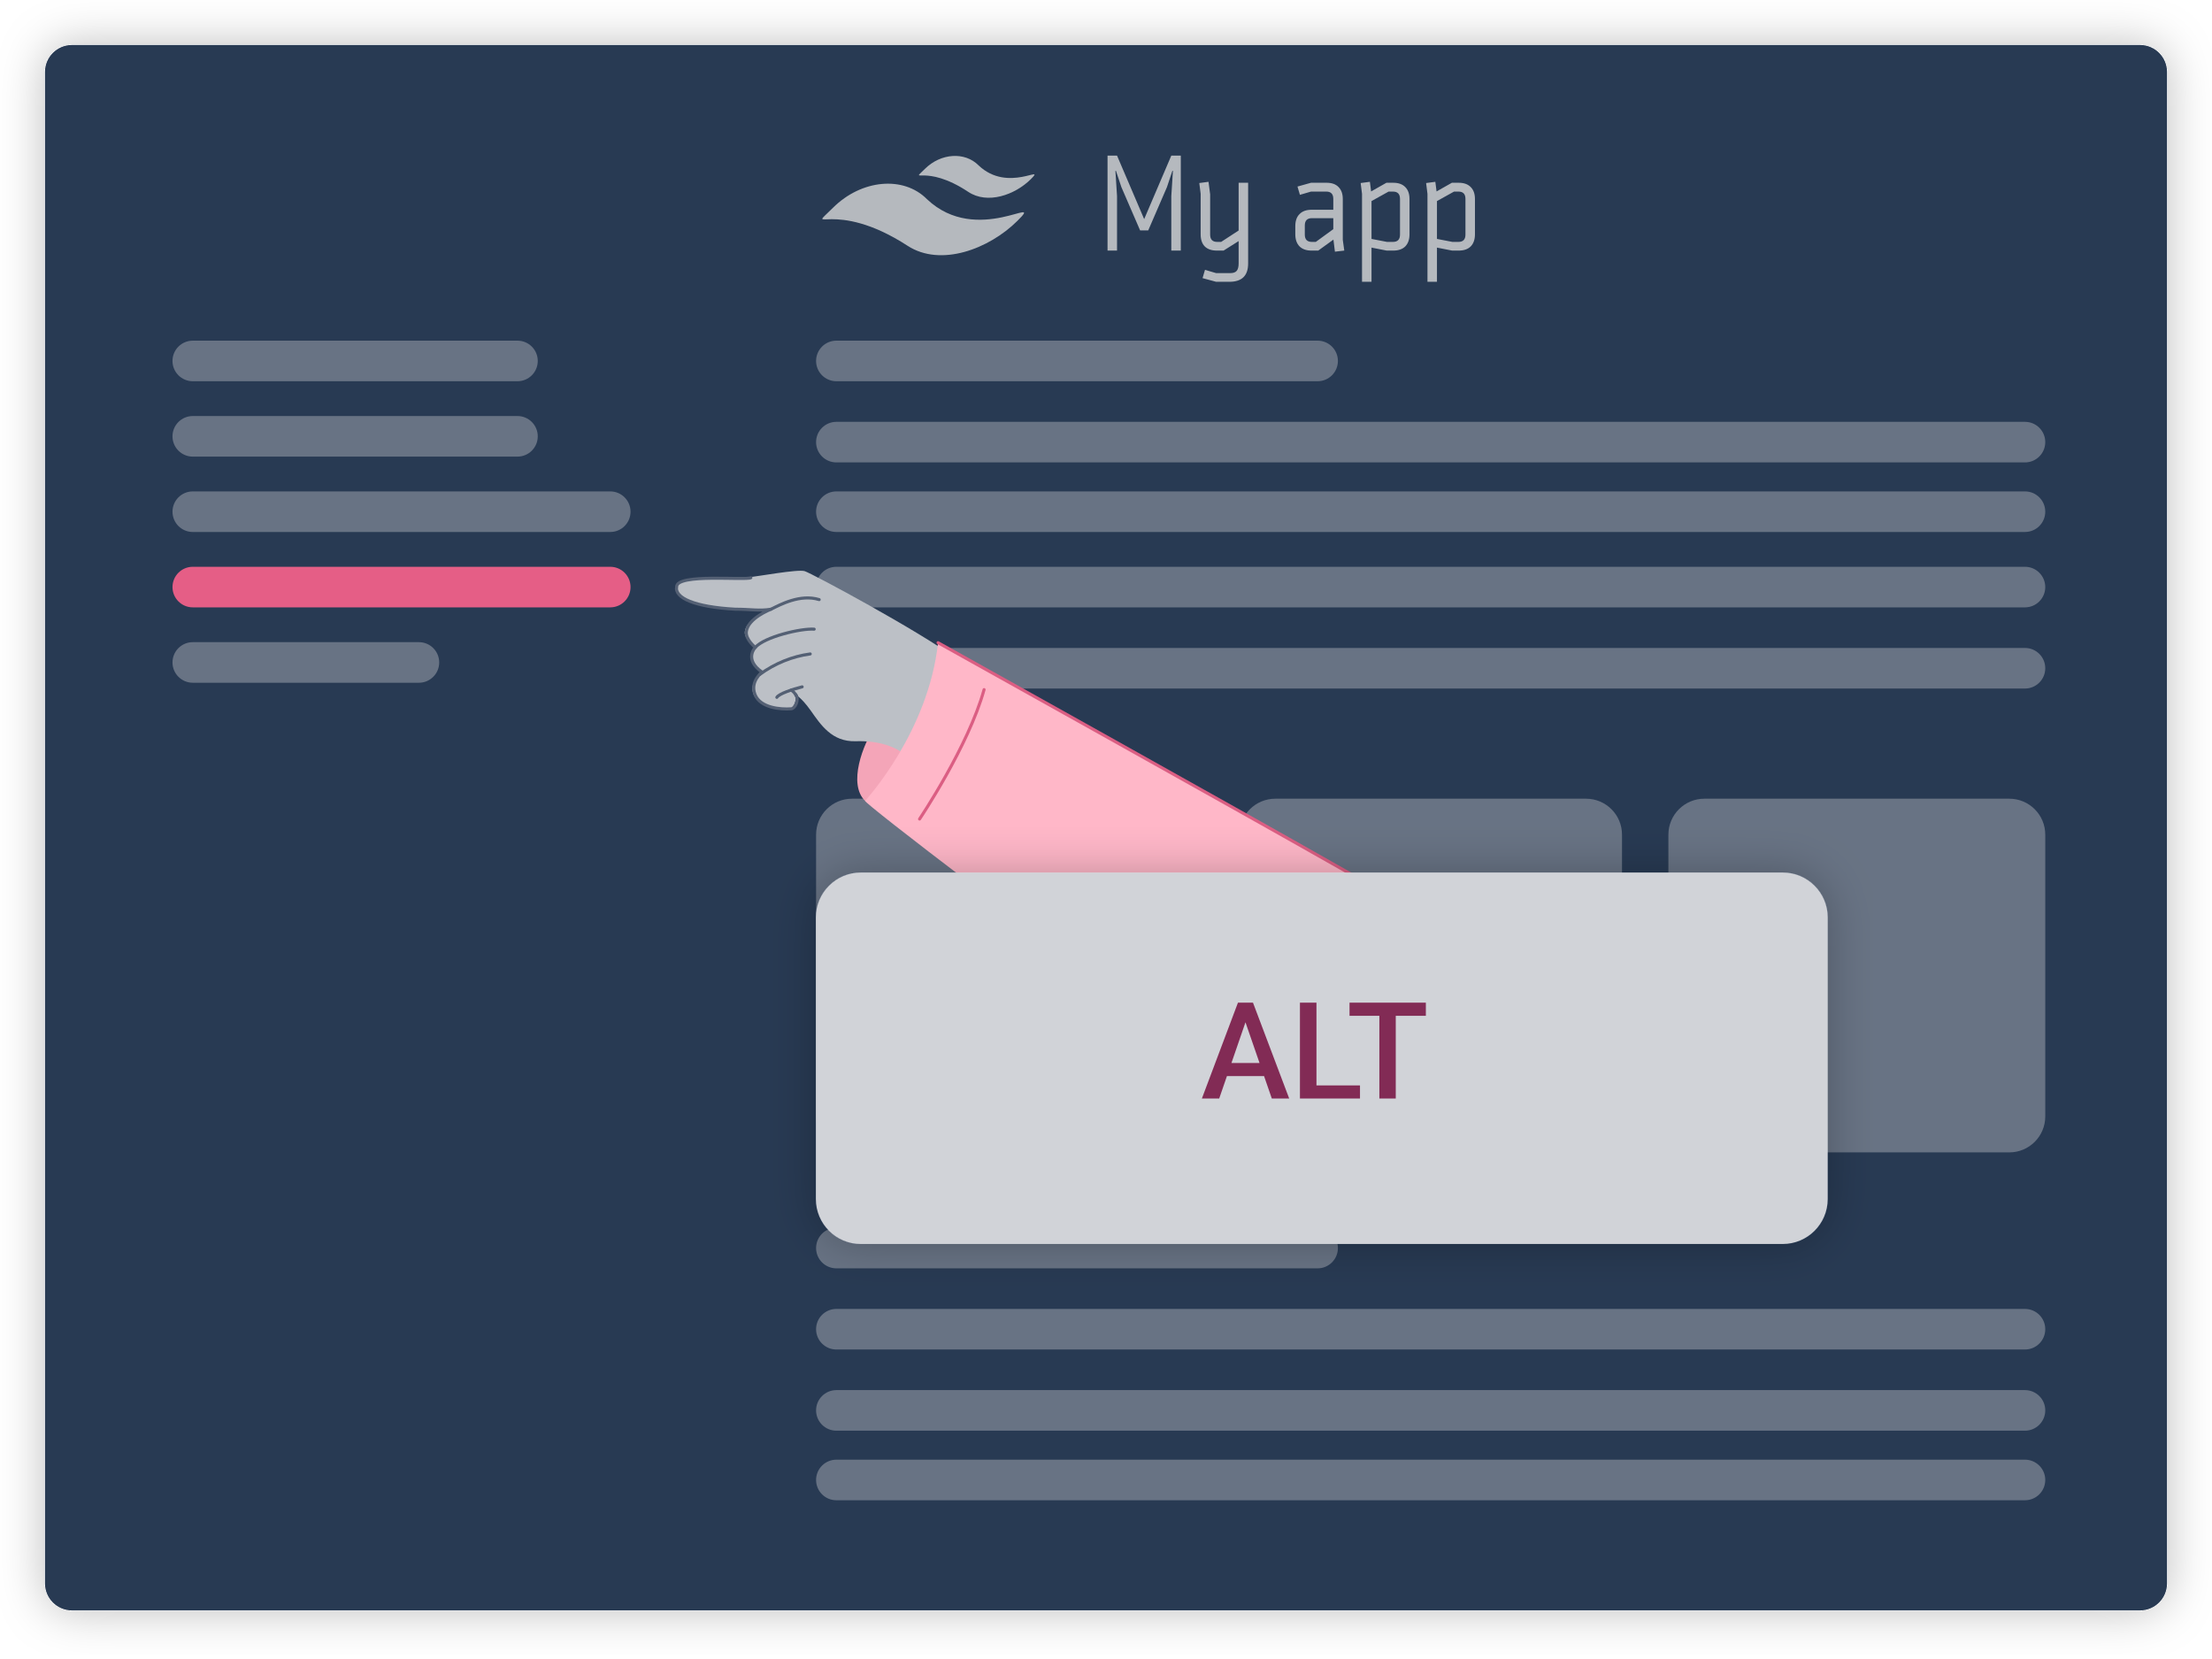
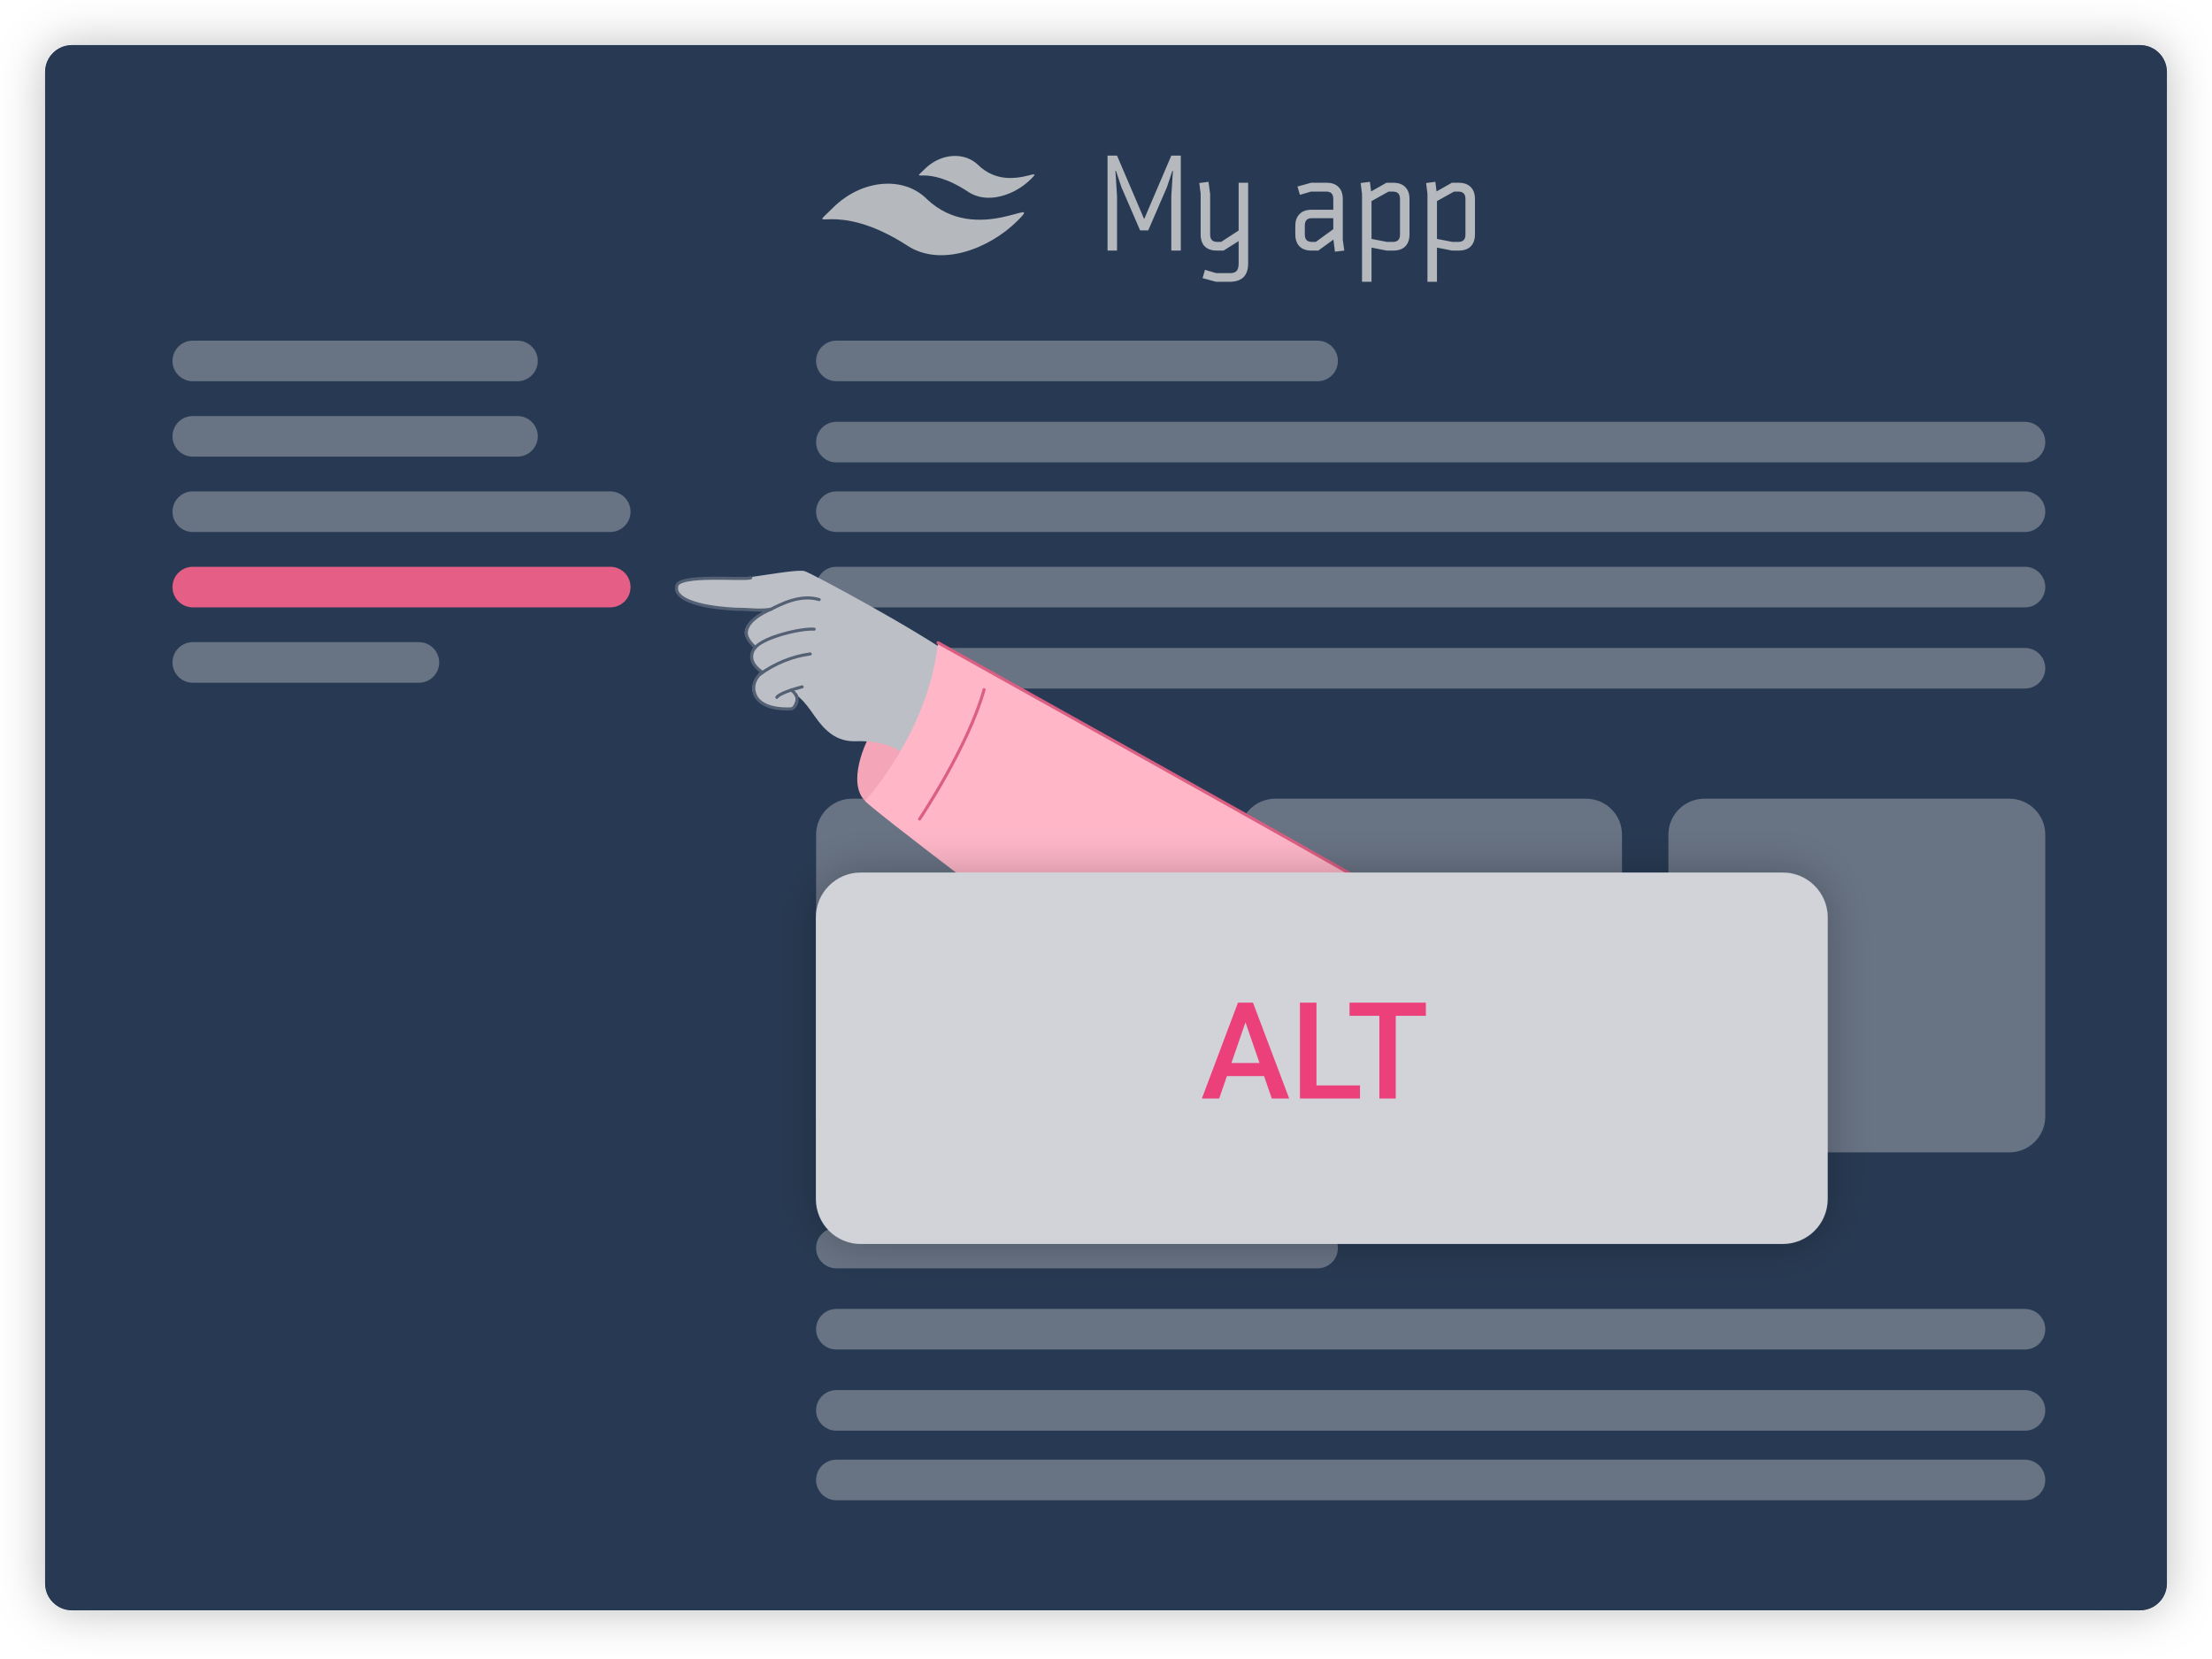
<svg xmlns="http://www.w3.org/2000/svg" width="492" height="369" viewBox="0 0 492 369" fill="none">
  <g filter="url(#filter0_d_737_4605)">
    <path d="M10 16C10 12.686 12.686 10 16 10H476C479.314 10 482 12.686 482 16V352.197C482 355.51 479.314 358.197 476 358.197H16C12.686 358.197 10 355.51 10 352.197V16Z" fill="#283A53" />
  </g>
  <rect x="181.516" y="75.77" width="116.066" height="9.027" rx="4.514" fill="#687384" />
  <rect x="181.516" y="273.082" width="116.066" height="9.027" rx="4.514" fill="#687384" />
  <rect width="83.825" height="78.667" rx="8" transform="matrix(-1 0 0 1 265.342 177.65)" fill="#687384" />
  <rect width="85.115" height="78.667" rx="8" transform="matrix(-1 0 0 1 360.773 177.65)" fill="#687384" />
  <rect width="83.825" height="78.667" rx="8" transform="matrix(-1 0 0 1 454.915 177.65)" fill="#687384" />
  <rect x="181.516" y="93.825" width="273.399" height="9.027" rx="4.514" fill="#687384" />
  <rect x="181.516" y="109.3" width="273.399" height="9.027" rx="4.514" fill="#687384" />
  <rect x="181.516" y="126.065" width="273.399" height="9.027" rx="4.514" fill="#687384" />
  <rect x="181.516" y="144.12" width="273.399" height="9.027" rx="4.514" fill="#687384" />
  <rect x="181.516" y="291.136" width="273.399" height="9.027" rx="4.514" fill="#687384" />
  <rect x="181.516" y="309.191" width="273.399" height="9.027" rx="4.514" fill="#687384" />
  <rect x="181.516" y="324.666" width="273.399" height="9.027" rx="4.514" fill="#687384" />
  <rect x="38.365" y="75.77" width="81.246" height="9.027" rx="4.514" fill="#687384" />
  <rect x="38.365" y="92.535" width="81.246" height="9.027" rx="4.514" fill="#687384" />
  <rect x="38.367" y="109.301" width="101.88" height="9.027" rx="4.514" fill="#687384" />
  <rect x="38.367" y="126.065" width="101.88" height="9.027" rx="4.514" fill="#E55E86" />
  <path d="M38.367 147.344C38.367 144.851 40.388 142.83 42.881 142.83H93.176C95.669 142.83 97.69 144.851 97.69 147.344V147.344C97.69 149.837 95.669 151.858 93.176 151.858H42.881C40.388 151.858 38.367 149.837 38.367 147.344V147.344Z" fill="#687384" />
  <path d="M260.766 37.994L259.559 41.615L255.395 51.241H253.585L249.42 41.615L248.213 37.994H248.093L248.455 43.637V55.737H246.342V34.614H248.455L254.49 48.736L260.525 34.614H262.637V55.737H260.525V43.637L260.887 37.994H260.766Z" fill="#B5B9BE" />
  <path d="M275.501 58.604V53.625L272.152 55.737H270.673C269.486 55.737 268.581 55.425 267.957 54.802C267.354 54.178 267.052 53.283 267.052 52.116V43.093L266.75 40.71L268.802 40.438L269.164 43.214V52.176C269.164 53.263 269.687 53.806 270.733 53.806H271.608L275.501 51.271V40.649H277.613V58.604C277.613 61.32 276.225 62.678 273.449 62.678H270.492L267.474 61.863L268.017 60.022L270.492 60.746H273.66C274.324 60.746 274.797 60.575 275.079 60.233C275.36 59.891 275.501 59.348 275.501 58.604Z" fill="#B5B9BE" />
  <path d="M288.589 41.494L291.607 40.649H295.047C296.234 40.649 297.129 40.971 297.732 41.615C298.356 42.239 298.668 43.124 298.668 44.27V53.353L299 55.737L296.918 55.979L296.586 53.293L293.206 55.737H291.727C290.561 55.737 289.665 55.425 289.042 54.802C288.418 54.158 288.106 53.263 288.106 52.116V50.275C288.106 49.129 288.418 48.243 289.042 47.62C289.665 46.976 290.561 46.654 291.727 46.654H296.556V44.24C296.556 43.154 296.033 42.611 294.986 42.611H291.607L289.132 43.335L288.589 41.494ZM291.788 53.806H292.663L296.556 50.969V48.525H291.788C290.742 48.525 290.219 49.068 290.219 50.155V52.176C290.219 53.263 290.742 53.806 291.788 53.806Z" fill="#B5B9BE" />
  <path d="M302.945 43.124L302.643 40.71L304.695 40.438L304.966 42.581L308.376 40.649H309.885C311.052 40.649 311.947 40.971 312.571 41.615C313.194 42.239 313.506 43.124 313.506 44.27V52.116C313.506 53.263 313.194 54.158 312.571 54.802C311.947 55.425 311.052 55.737 309.885 55.737H308.437L305.057 55.073V62.678H302.945V43.124ZM308.859 42.611L305.057 44.723V53.142L308.497 53.806H309.825C310.871 53.806 311.394 53.263 311.394 52.176V44.24C311.394 43.154 310.871 42.611 309.825 42.611H308.859Z" fill="#B5B9BE" />
  <path d="M317.502 43.124L317.2 40.71L319.252 40.438L319.524 42.581L322.934 40.649H324.443C325.609 40.649 326.505 40.971 327.128 41.615C327.752 42.239 328.064 43.124 328.064 44.27V52.116C328.064 53.263 327.752 54.158 327.128 54.802C326.505 55.425 325.609 55.737 324.443 55.737H322.994L319.614 55.073V62.678H317.502V43.124ZM323.417 42.611L319.614 44.723V53.142L323.055 53.806H324.382C325.428 53.806 325.951 53.263 325.951 52.176V44.24C325.951 43.154 325.428 42.611 324.382 42.611H323.417Z" fill="#B5B9BE" />
  <path d="M226.293 49.126C219.967 55.404 209.228 59.443 201.882 54.675C185.344 43.941 178.978 52.459 185.305 46.181C191.631 39.902 200.969 39.054 206.162 44.286C217.37 54.931 232.62 42.847 226.293 49.126Z" fill="#B5B9BE" />
  <path d="M229.272 39.858C225.739 43.364 219.642 45.52 215.36 42.675C205.718 36.272 202.196 41.062 205.729 37.556C209.262 34.05 214.603 33.703 217.658 36.781C224.243 43.054 232.805 36.351 229.272 39.858Z" fill="#B5B9BE" />
  <path d="M192.417 178.132C188.56 174.419 191.883 165.531 194.806 161.303C197.73 157.074 207.624 167.283 207.624 167.283C207.624 167.283 198.084 179.644 192.417 178.132Z" fill="#F4A5B8" />
  <path d="M212.984 146.649C204.242 140.244 180.534 127.507 178.972 127.033C177.41 126.559 168.502 128.238 166.502 128.391C163.763 128.6 151.003 128 150.503 130C150.503 131.5 149.242 134.19 162.003 135.5C166.503 135.5 168.782 135.977 171.417 135.536C171.417 135.536 166.004 137.46 165.665 140.494C165.466 142.254 168.134 143.978 168.134 143.978C168.134 143.978 165.605 146.653 169.724 149.507C169.724 149.507 166.437 151.493 167.617 154.456C168.797 157.419 173.297 157.785 175.673 157.609C176.49 157.569 177.497 155.495 176.664 154.321C176.664 154.321 178.081 154.885 180.307 158.026C182.533 161.168 185.008 165.04 190.338 164.866C195.669 164.692 199.318 166.175 201.482 168L212.984 146.649Z" fill="#BCC0C6" />
  <path d="M167.003 128.5C165.831 129.146 150.503 127.5 150.503 130.5C150.003 133 154.503 135 163.503 135.5C167.003 135.5 168.868 135.941 171.503 135.5C171.503 135.5 166.341 137.466 166.003 140.5C165.803 142.259 168.003 144 168.003 144C168.003 144 165.384 146.646 169.503 149.5C169.503 149.5 166.761 151.537 167.941 154.5C169.122 157.463 173.622 157.829 175.997 157.653C176.815 157.613 177.835 155.675 177.003 154.5" stroke="#546074" stroke-width="0.68" stroke-linecap="round" stroke-linejoin="round" />
  <path d="M177.145 154.836C176.9 154.292 176.511 153.837 176.003 153.5" stroke="#546074" stroke-width="0.68" stroke-linecap="round" stroke-linejoin="round" />
  <path d="M178.415 152.769C176.338 153.297 173.286 154.283 172.788 155.102" stroke="#546074" stroke-width="0.68" stroke-linecap="round" stroke-linejoin="round" />
  <path d="M169.004 150.002C172.336 147.563 176.21 145.99 180.212 145.45" stroke="#546074" stroke-width="0.68" stroke-linecap="round" stroke-linejoin="round" />
  <path d="M168.003 144C170.017 141.654 178.209 139.715 181.09 139.941" stroke="#546074" stroke-width="0.68" stroke-linecap="round" stroke-linejoin="round" />
  <path d="M171.503 135.5C173.503 134.5 177.976 132.065 182.204 133.366" stroke="#546074" stroke-width="0.68" stroke-linecap="round" stroke-linejoin="round" />
  <path d="M286.95 247.127C282.468 244.849 273.019 238.468 261.747 230.448C232.874 209.887 192.052 178.551 192.417 178.132C192.925 177.552 206.501 162.637 208.645 142.954C208.645 142.954 275.211 180.057 296.344 192.083C309.036 199.304 329.305 209.747 327.456 224.417C327.394 224.951 327.303 225.481 327.193 226C323.894 242.739 302.426 254.974 286.95 247.127Z" fill="#FFB7C8" />
  <path d="M286.95 247.127C282.468 244.849 273.019 238.467 261.747 230.448C267.978 228.864 278.915 227.279 285.184 233.34C294.28 242.129 306.339 242.665 321.594 229.6C323.283 228.143 325.175 226.939 327.211 226.025C323.894 242.739 302.426 254.974 286.95 247.127Z" fill="#A7CAF0" />
  <path d="M208.645 142.954C208.645 142.954 275.211 180.058 296.344 192.083C302.405 195.534 310.199 199.718 316.497 204.766" stroke="#DB5E83" stroke-width="0.68" stroke-linecap="round" stroke-linejoin="round" />
  <path d="M218.881 153.386C215.372 166.058 204.532 182.171 204.532 182.171" stroke="#DB5E83" stroke-width="0.68" stroke-linecap="round" stroke-linejoin="round" />
  <g filter="url(#filter1_d_737_4605)">
    <rect x="181.47" y="194.075" width="225.054" height="82.615" rx="10" fill="#D1D3D8" />
  </g>
-   <path d="M277.549 225.853L271.177 244.339H267.324L275.352 223.011H277.812L277.549 225.853ZM282.881 244.339L276.494 225.853L276.216 223.011H278.691L286.748 244.339H282.881ZM282.573 236.429V239.344H270.972V236.429H282.573ZM302.495 241.424V244.339H291.787V241.424H302.495ZM292.812 223.011V244.339H289.136V223.011H292.812ZM310.449 223.011V244.339H306.802V223.011H310.449ZM317.144 223.011V225.941H300.166V223.011H317.144Z" fill="#822B55" />
+   <path d="M277.549 225.853L271.177 244.339H267.324L275.352 223.011H277.812L277.549 225.853ZM282.881 244.339L276.494 225.853L276.216 223.011H278.691L286.748 244.339H282.881ZM282.573 236.429V239.344H270.972V236.429H282.573ZM302.495 241.424V244.339H291.787V241.424H302.495ZM292.812 223.011V244.339H289.136V223.011H292.812ZM310.449 223.011V244.339H306.802V223.011H310.449ZM317.144 223.011V225.941H300.166V223.011H317.144Z" fill="#EC407A" />
  <defs>
    <filter id="filter0_d_737_4605" x="0" y="0" width="492" height="368.197" filterUnits="userSpaceOnUse" color-interpolation-filters="sRGB">
      <feFlood flood-opacity="0" result="BackgroundImageFix" />
      <feColorMatrix in="SourceAlpha" type="matrix" values="0 0 0 0 0 0 0 0 0 0 0 0 0 0 0 0 0 0 127 0" result="hardAlpha" />
      <feOffset />
      <feGaussianBlur stdDeviation="5" />
      <feComposite in2="hardAlpha" operator="out" />
      <feColorMatrix type="matrix" values="0 0 0 0 0 0 0 0 0 0 0 0 0 0 0 0 0 0 0.25 0" />
      <feBlend mode="normal" in2="BackgroundImageFix" result="effect1_dropShadow_737_4605" />
      <feBlend mode="normal" in="SourceGraphic" in2="effect1_dropShadow_737_4605" result="shape" />
    </filter>
    <filter id="filter1_d_737_4605" x="171.47" y="184.075" width="245.054" height="102.615" filterUnits="userSpaceOnUse" color-interpolation-filters="sRGB">
      <feFlood flood-opacity="0" result="BackgroundImageFix" />
      <feColorMatrix in="SourceAlpha" type="matrix" values="0 0 0 0 0 0 0 0 0 0 0 0 0 0 0 0 0 0 127 0" result="hardAlpha" />
      <feOffset />
      <feGaussianBlur stdDeviation="5" />
      <feComposite in2="hardAlpha" operator="out" />
      <feColorMatrix type="matrix" values="0 0 0 0 0 0 0 0 0 0 0 0 0 0 0 0 0 0 0.25 0" />
      <feBlend mode="normal" in2="BackgroundImageFix" result="effect1_dropShadow_737_4605" />
      <feBlend mode="normal" in="SourceGraphic" in2="effect1_dropShadow_737_4605" result="shape" />
    </filter>
  </defs>
</svg>
